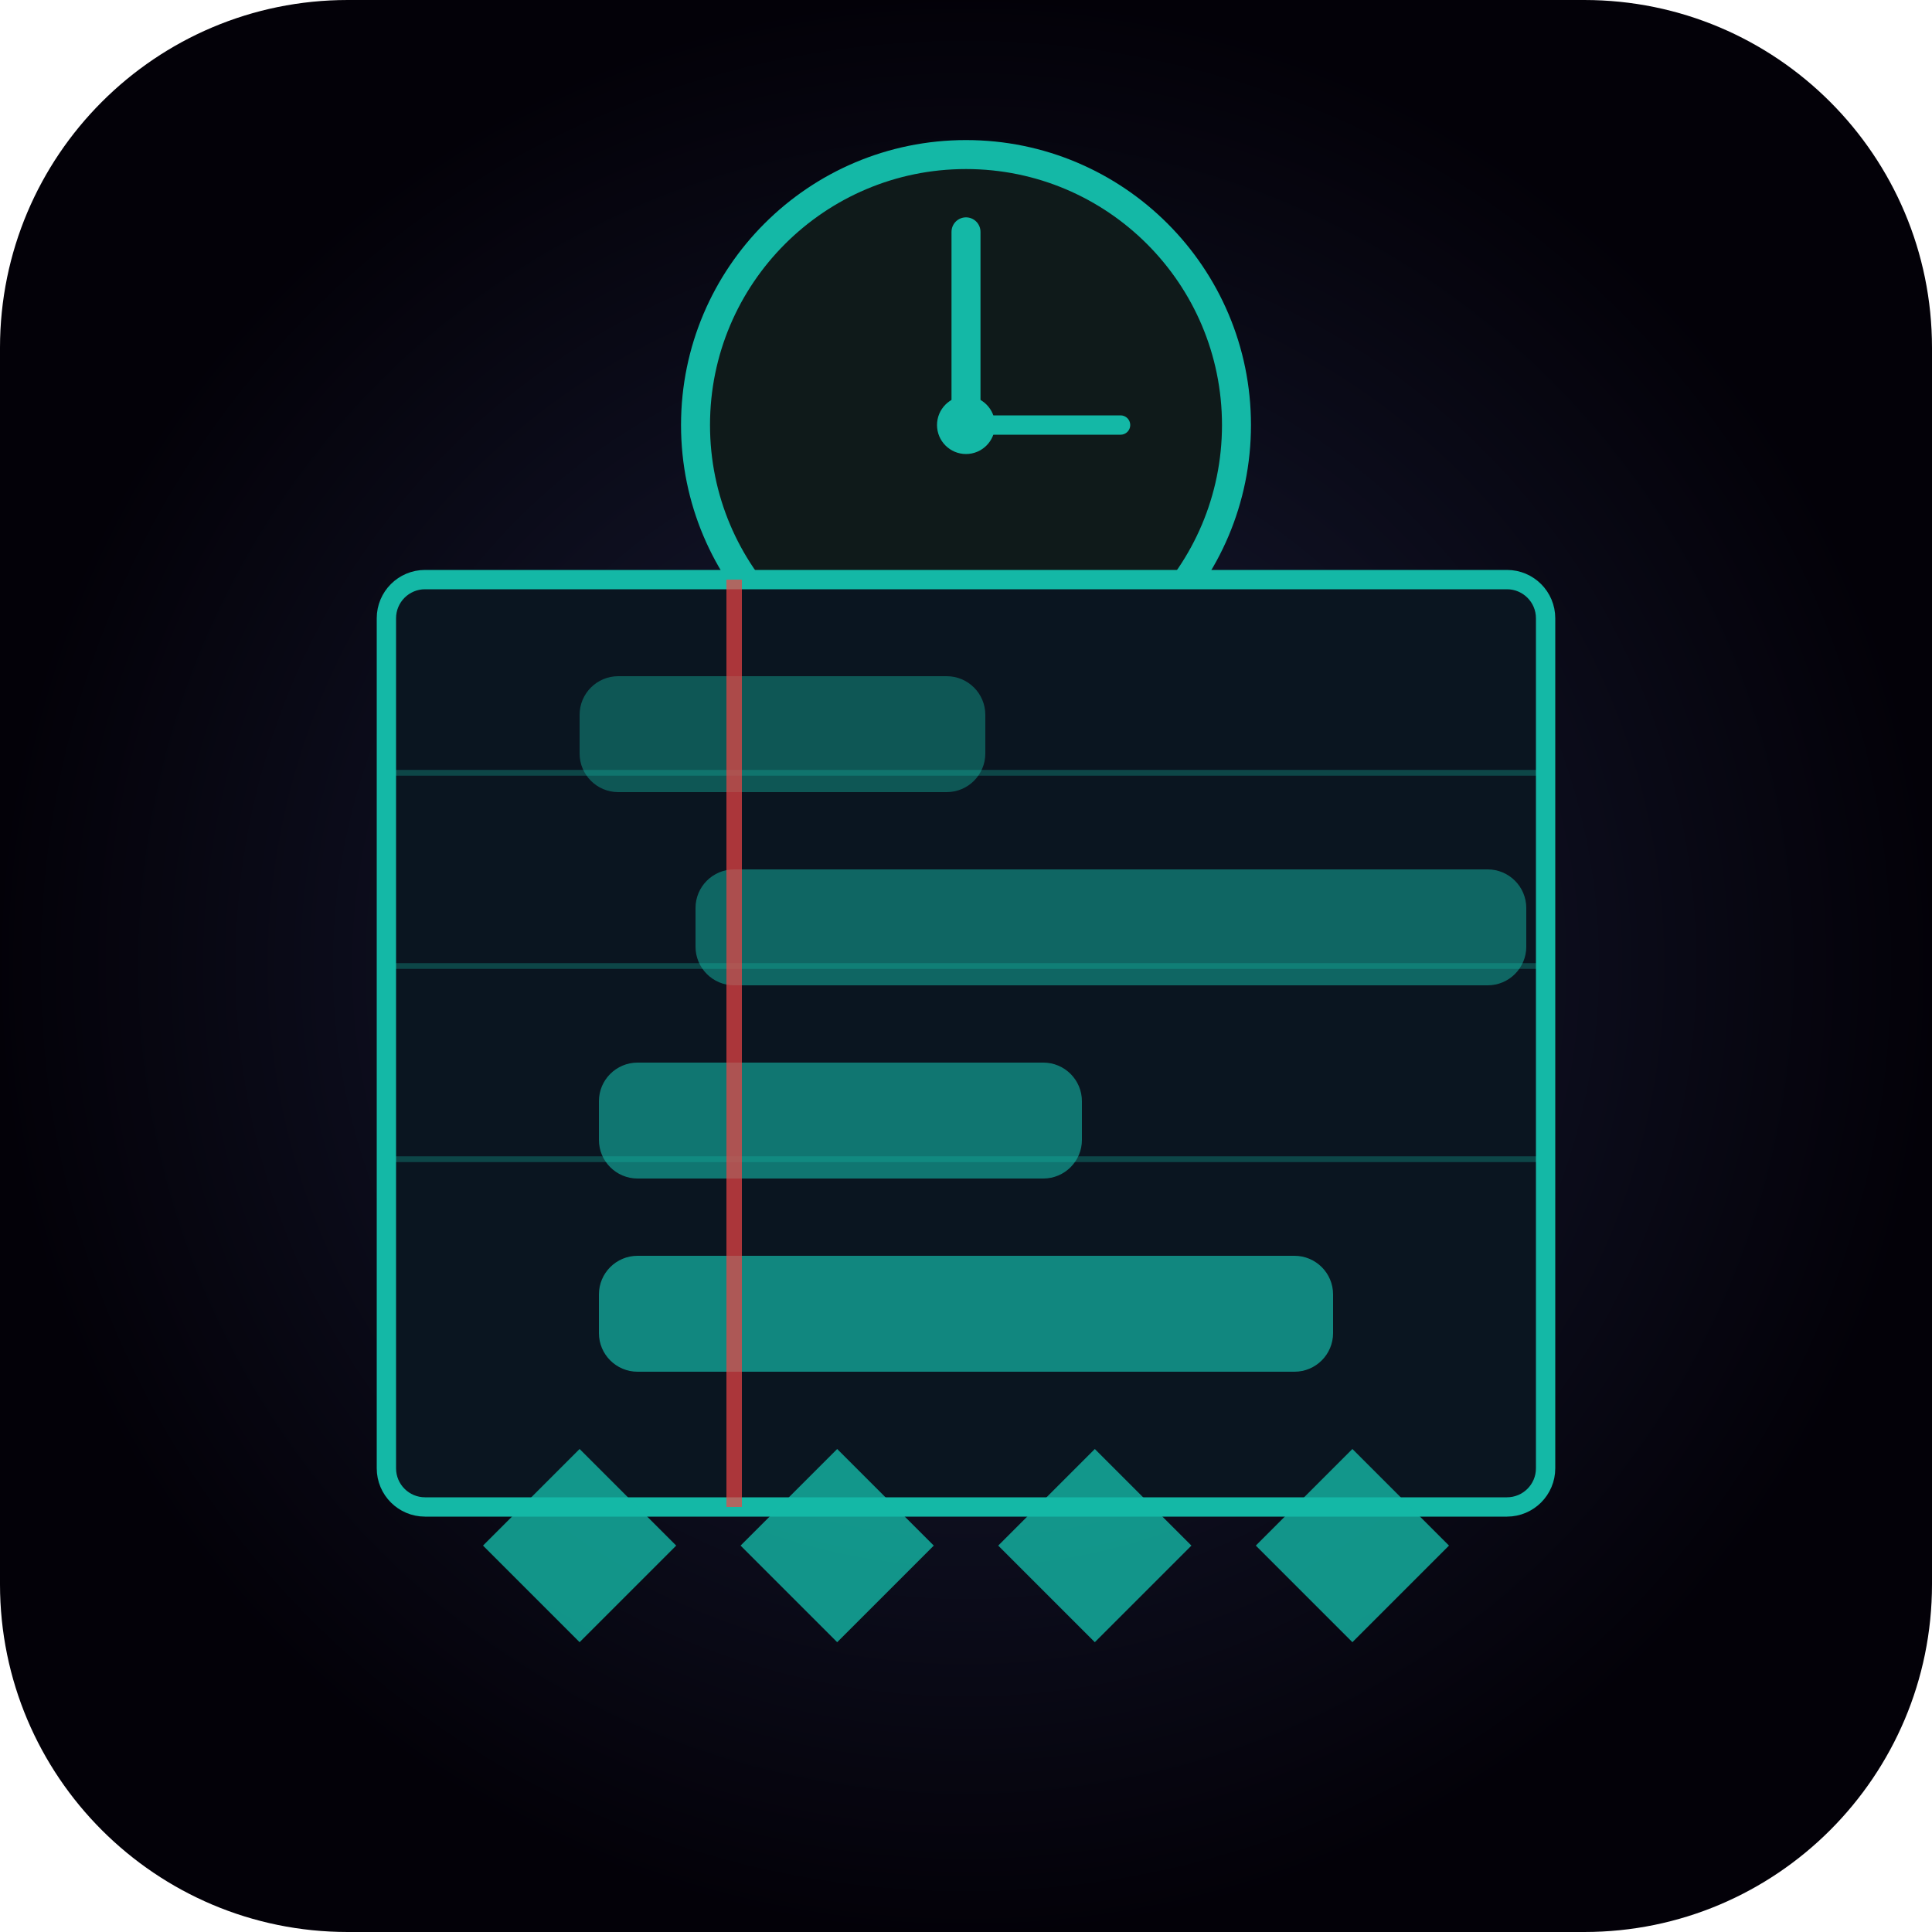
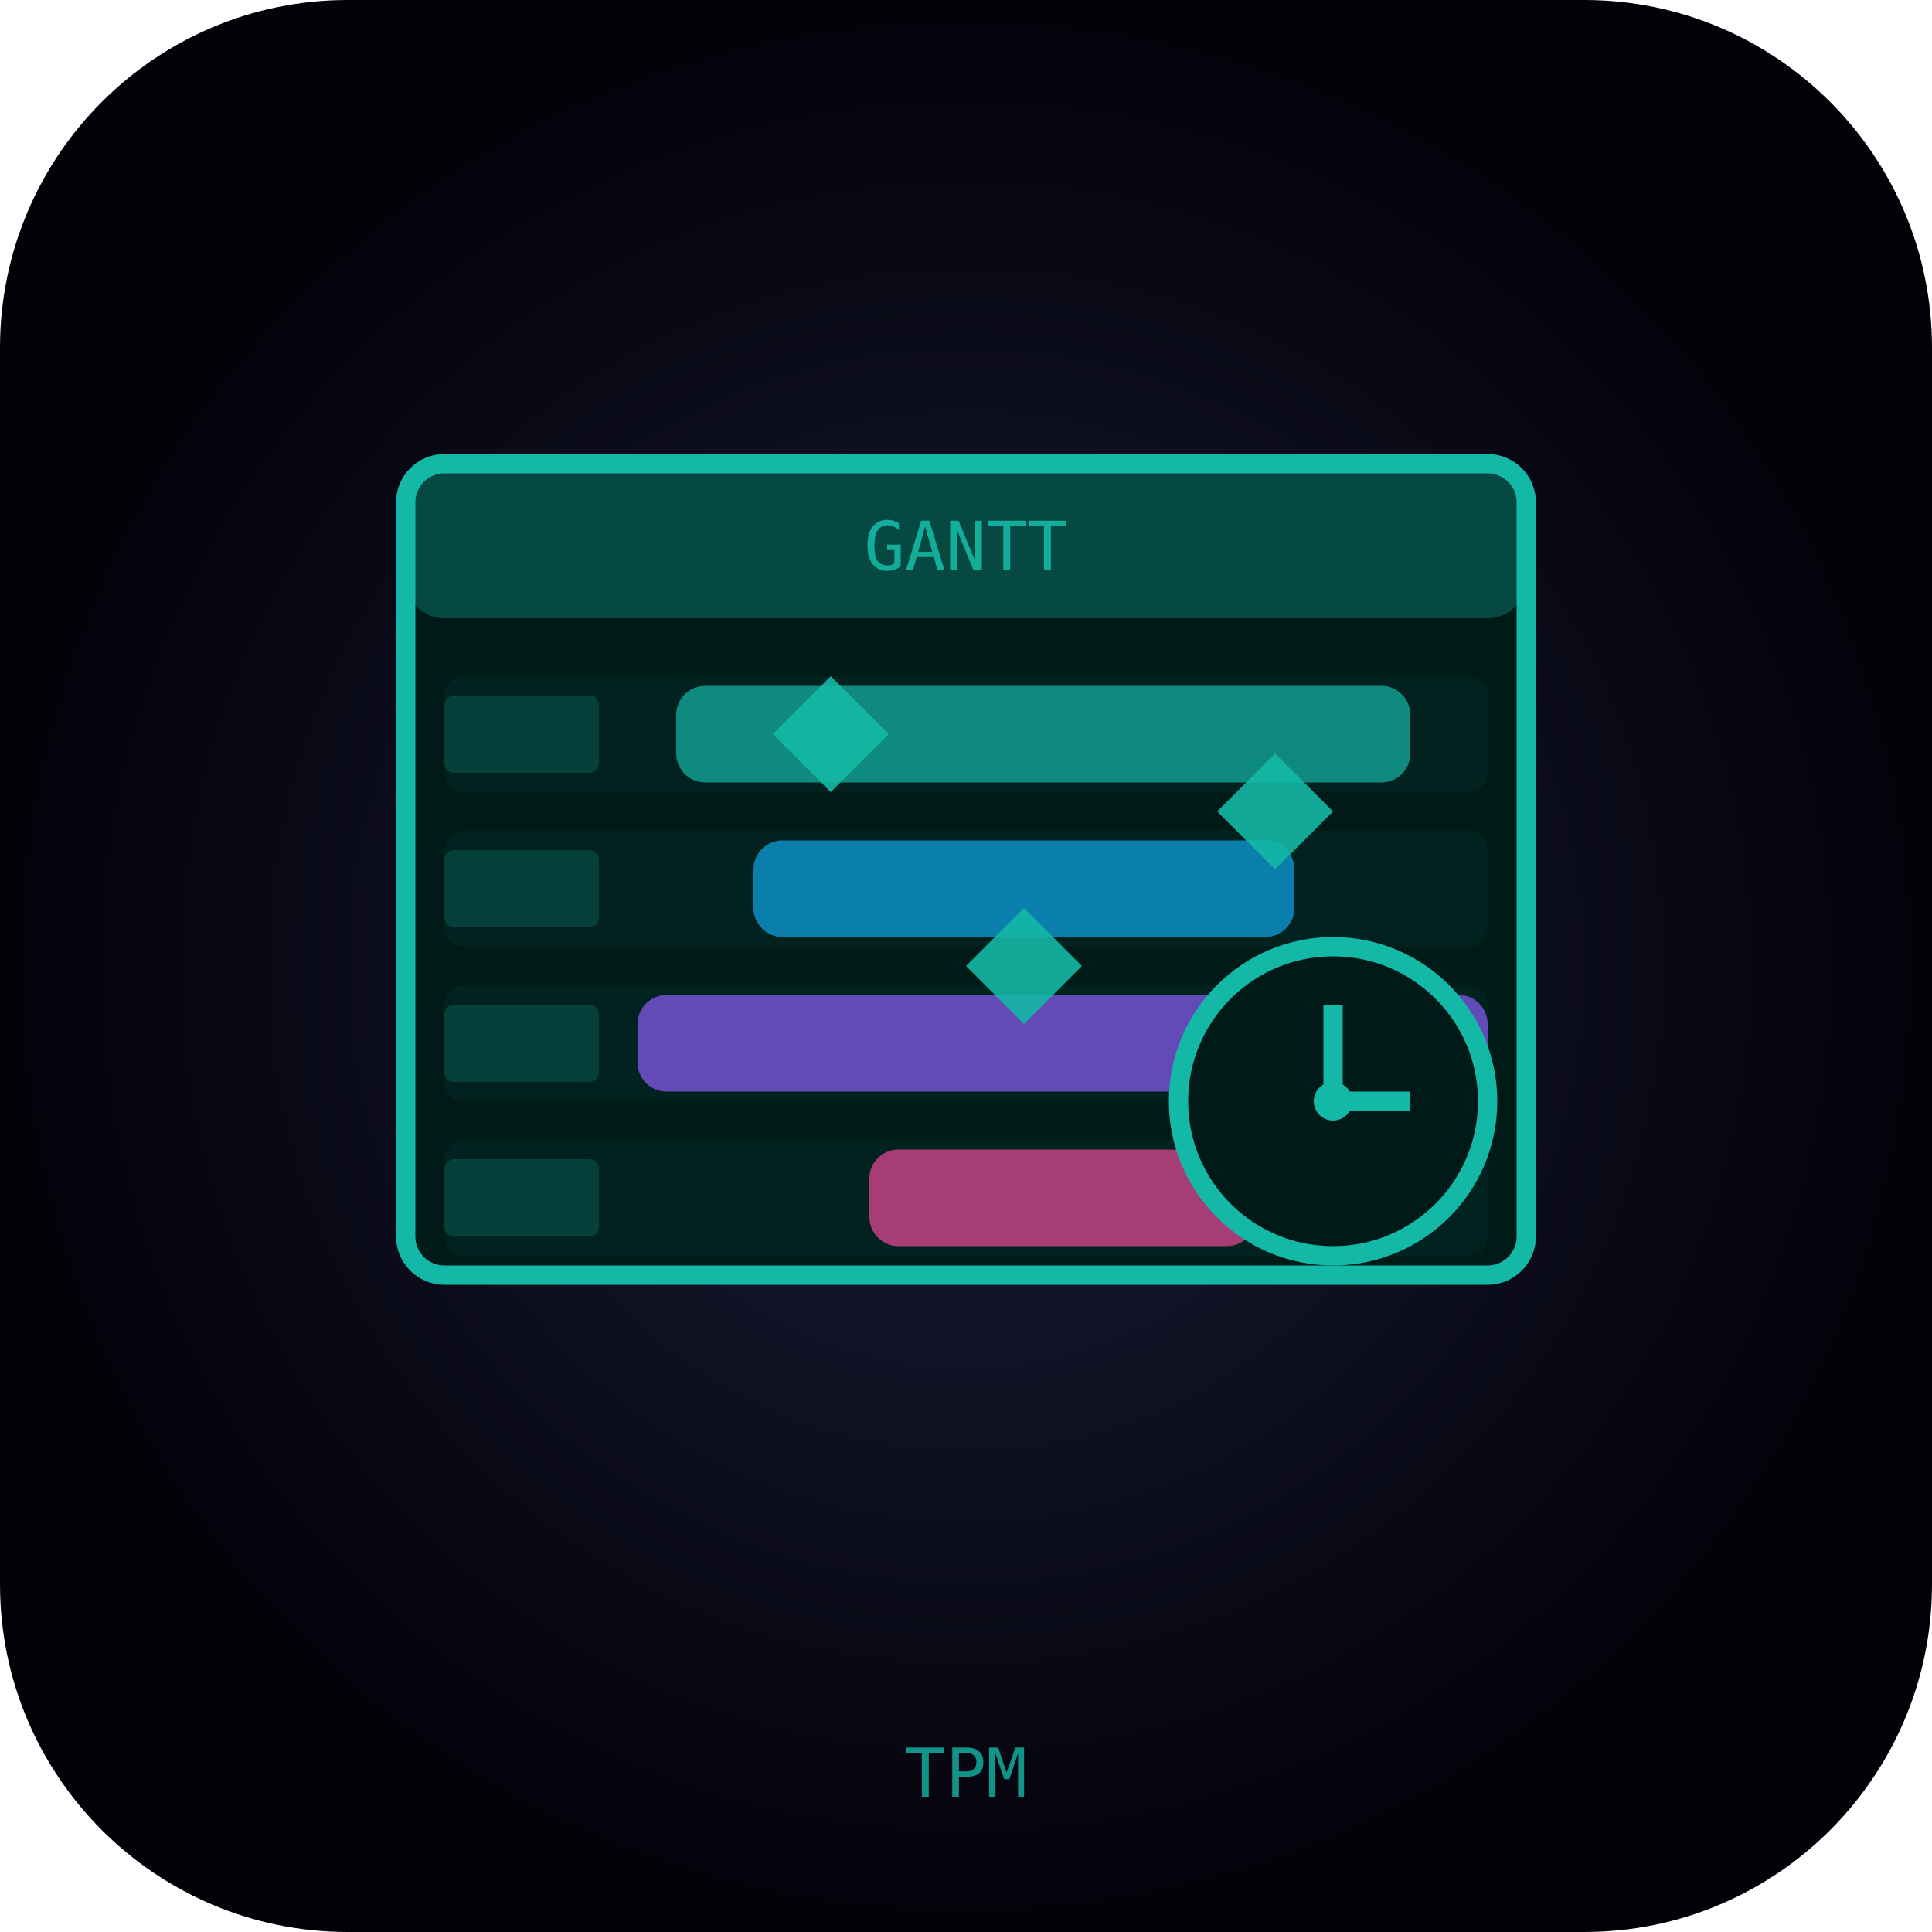
<svg xmlns="http://www.w3.org/2000/svg" viewBox="0 0 100 100" width="200" height="200">
  <defs>
    <radialGradient id="bg" cx="50%" cy="50%" r="50%">
      <stop offset="0%" stop-color="#1a1f3a" />
      <stop offset="100%" stop-color="#030108" />
    </radialGradient>
  </defs>
  <rect width="100" height="100" rx="18" fill="url(#bg)" />
-   <circle cx="50" cy="22" r="14" fill="#0f1a1a" stroke="#14B8A6" stroke-width="1.5" />
-   <circle cx="50" cy="22" r="1.5" fill="#14B8A6" />
-   <line x1="50" y1="22" x2="50" y2="12" stroke="#14B8A6" stroke-width="1.5" stroke-linecap="round" />
-   <line x1="50" y1="22" x2="58" y2="22" stroke="#14B8A6" stroke-width="1" stroke-linecap="round" />
-   <rect x="20" y="30" width="60" height="48" rx="2" fill="#0a1520" stroke="#14B8A6" stroke-width="1" />
-   <line x1="20" y1="40" x2="80" y2="40" stroke="#14B8A6" stroke-width="0.3" opacity="0.3" />
-   <line x1="20" y1="50" x2="80" y2="50" stroke="#14B8A6" stroke-width="0.3" opacity="0.3" />
-   <line x1="20" y1="60" x2="80" y2="60" stroke="#14B8A6" stroke-width="0.3" opacity="0.3" />
-   <rect x="30" y="35" width="21" height="6" rx="2" fill="#14B8A6" opacity="0.4" />
-   <rect x="36" y="45" width="43" height="6" rx="2" fill="#14B8A6" opacity="0.5" />
-   <rect x="31" y="55" width="25" height="6" rx="2" fill="#14B8A6" opacity="0.6" />
-   <rect x="31" y="65" width="38" height="6" rx="2" fill="#14B8A6" opacity="0.7" />
-   <line x1="38" y1="30" x2="38" y2="78" stroke="#EF4444" stroke-width="0.8" opacity="0.7" />
-   <polygon points="30,75 35,80 30,85 25,80" fill="#14B8A6" opacity="0.8" />
-   <polygon points="43.333,75 48.333,80 43.333,85 38.333,80" fill="#14B8A6" opacity="0.8" />
-   <polygon points="56.667,75 61.667,80 56.667,85 51.667,80" fill="#14B8A6" opacity="0.8" />
-   <polygon points="70,75 75,80 70,85 65,80" fill="#14B8A6" opacity="0.8" />
+   <rect x="21" y="24" width="58" height="42" rx="2" fill="#001a18" stroke="#14B8A6" stroke-width="1" />
+   <rect x="21" y="24" width="58" height="8" rx="2" fill="#14B8A6" opacity="0.3" />
+   <text x="50" y="29.5" text-anchor="middle" font-family="monospace" font-size="3.5" fill="#14B8A6" opacity="0.9">GANTT</text>
+   <rect x="23" y="35" width="54" height="6" rx="1" fill="rgba(20,184,166,0.05)" />
+   <rect x="35" y="35.5" width="38" height="5" rx="1.5" fill="#14B8A6" opacity="0.7" />
+   <rect x="23" y="36" width="8" height="4" rx="0.5" fill="#14B8A6" opacity="0.2" />
+   <rect x="23" y="43" width="54" height="6" rx="1" fill="rgba(20,184,166,0.05)" />
+   <rect x="39" y="43.5" width="28" height="5" rx="1.5" fill="#0ea5e9" opacity="0.7" />
+   <rect x="23" y="44" width="8" height="4" rx="0.5" fill="#14B8A6" opacity="0.2" />
+   <rect x="23" y="51" width="54" height="6" rx="1" fill="rgba(20,184,166,0.05)" />
+   <rect x="33" y="51.5" width="44" height="5" rx="1.5" fill="#8b5cf6" opacity="0.7" />
+   <rect x="23" y="52" width="8" height="4" rx="0.5" fill="#14B8A6" opacity="0.2" />
+   <rect x="23" y="59" width="54" height="6" rx="1" fill="rgba(20,184,166,0.05)" />
+   <rect x="45" y="59.5" width="20" height="5" rx="1.5" fill="#ec4899" opacity="0.7" />
+   <rect x="23" y="60" width="8" height="4" rx="0.5" fill="#14B8A6" opacity="0.2" />
+   <path d="M43,35 L46,38 L43,41 L40,38 Z" fill="#14B8A6" opacity="0.9" />
+   <path d="M53,47 L56,50 L53,53 L50,50 Z" fill="#14B8A6" opacity="0.9" />
+   <path d="M66,39 L69,42 L66,45 L63,42 Z" fill="#14B8A6" opacity="0.9" />
+   <circle cx="69" cy="57" r="8" fill="#001a18" stroke="#14B8A6" stroke-width="1" />
+   <line x1="69" y1="57" x2="69" y2="52" stroke="#14B8A6" stroke-width="1" />
+   <line x1="69" y1="57" x2="73" y2="57" stroke="#14B8A6" stroke-width="1" />
+   <circle cx="69" cy="57" r="1" fill="#14B8A6" />
+   <text x="50" y="93" text-anchor="middle" font-family="monospace" font-size="3.5" fill="#14B8A6" opacity="0.8">TPM</text>
</svg>
